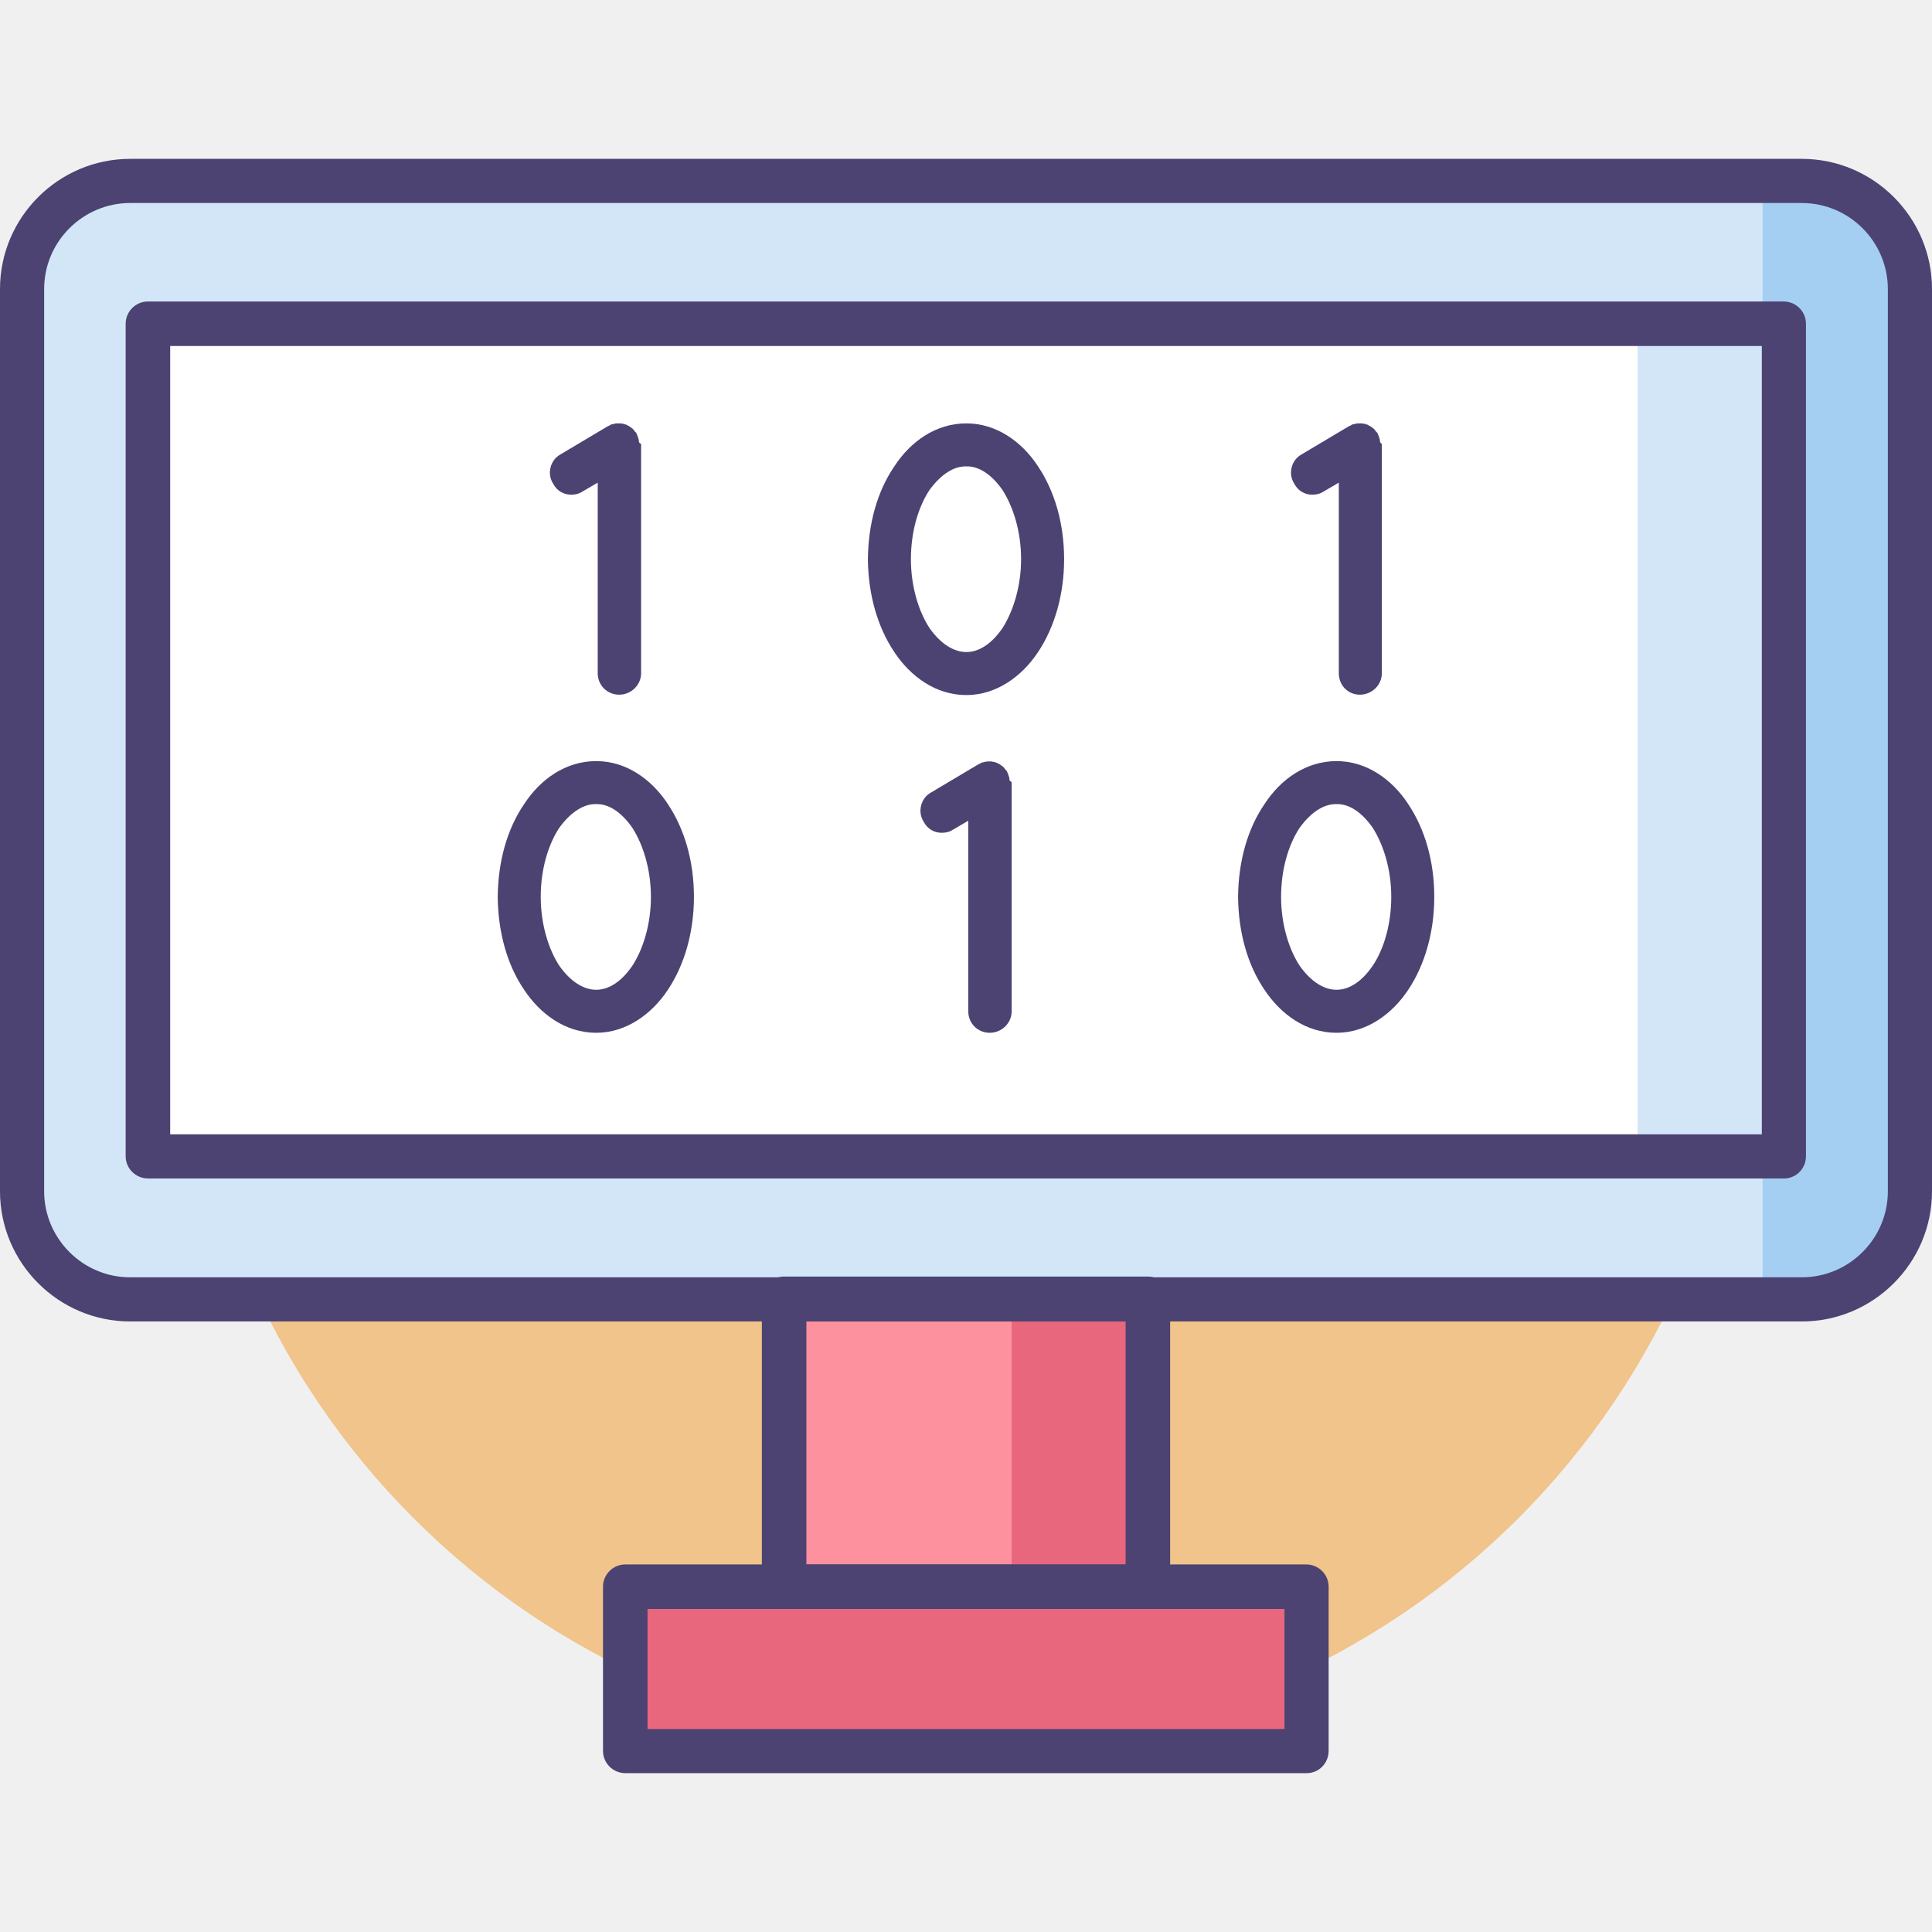
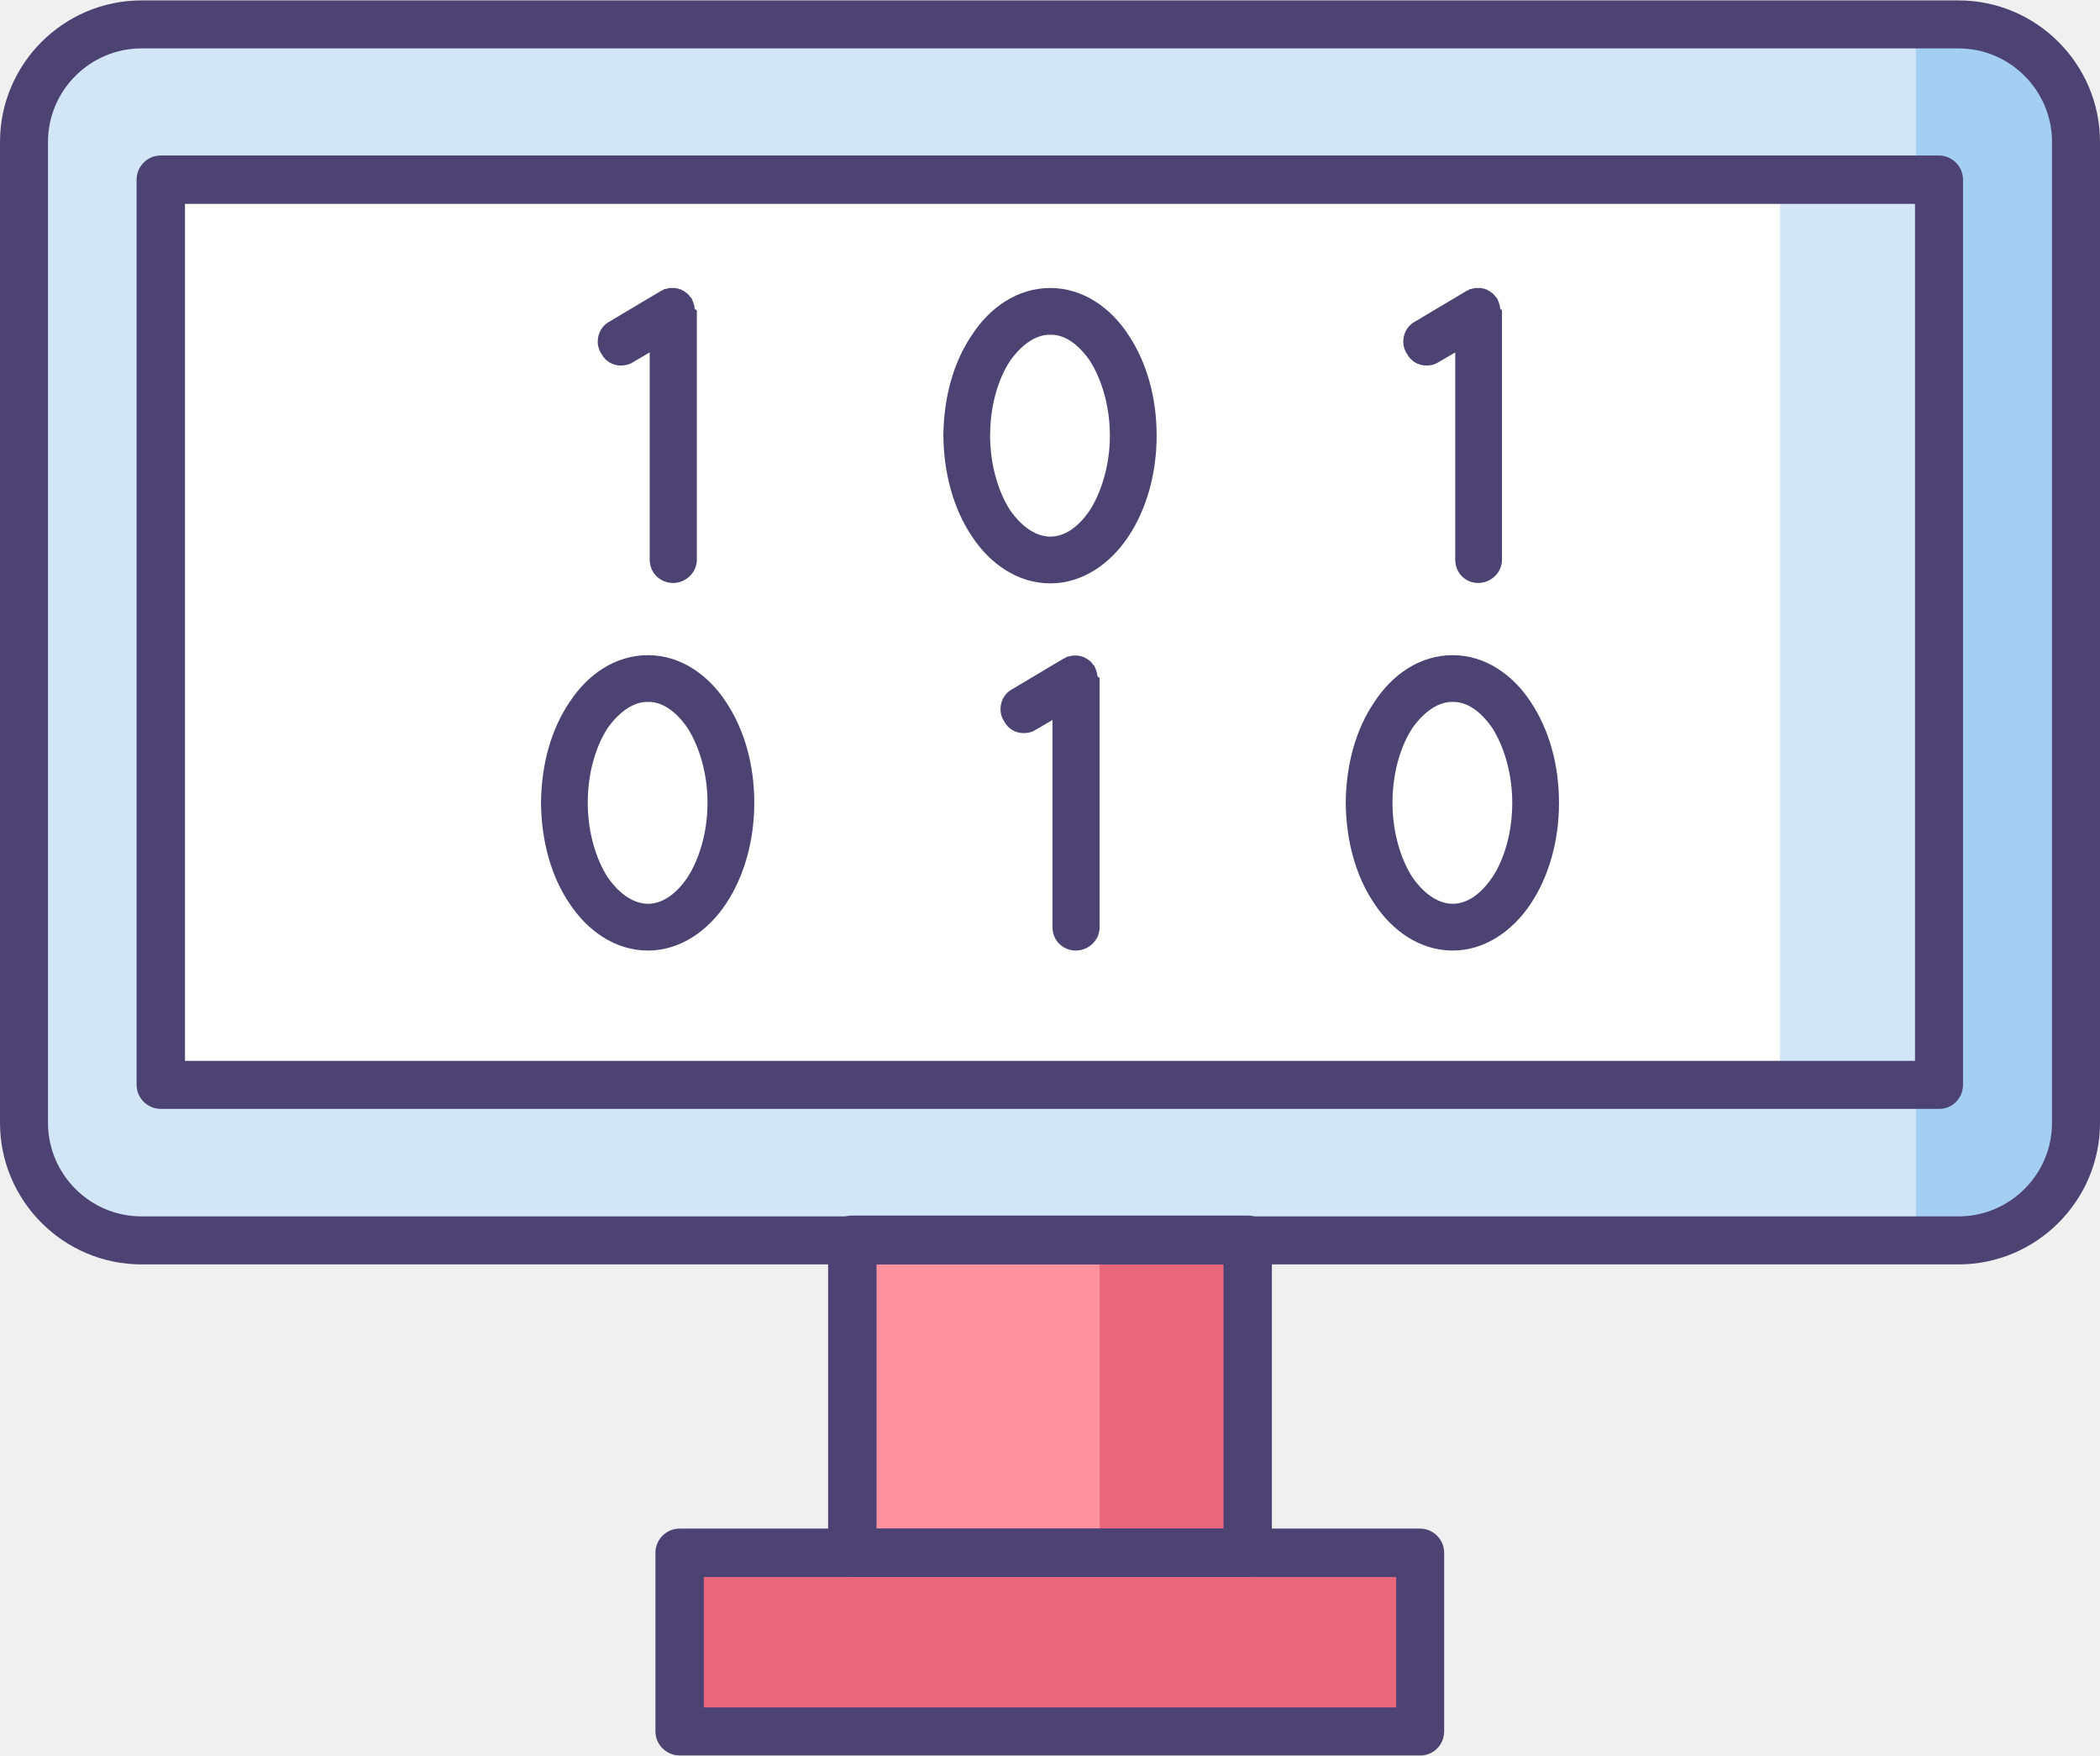
- <svg xmlns="http://www.w3.org/2000/svg" version="1.1" id="Icon_Set" x="0px" y="0px" viewBox="0 0 512 512" style="enable-background:new 0 0 512 512;" xml:space="preserve">
-   <style type="text/css">
- 	.st0{fill:#FFFFFF;}
- 	.st1{fill:#F0C48A;}
- 	.st2{fill:#FD919E;}
- 	.st3{fill:#E8677D;}
- 	.st4{fill:#4C4372;}
- 	.st5{fill:#D3E6F8;}
- 	.st6{fill:#A4CFF2;}
- 	.st7{fill:#7BABF1;}
- 	.st8{fill:none;stroke:#4C4372;stroke-width:12;stroke-linecap:round;stroke-linejoin:round;stroke-miterlimit:10;}
- </style>
-   <g id="Binary_Code">
-     <g>
-       <circle class="st1" cx="256" cy="256" r="207" />
-       <g>
-         <g>
-           <rect x="207.8" y="344.3" class="st2" width="96.4" height="76.2" />
-         </g>
-         <g>
-           <rect x="268.1" y="346" class="st3" width="36" height="68.6" />
-         </g>
-         <g>
-           <rect x="165.7" y="420.5" class="st3" width="180.5" height="43.5" />
-         </g>
-         <g>
-           <path class="st5" d="M477.5,344.3h-443c-15.8,0-28.6-12.8-28.6-28.6V76.6C5.9,60.8,18.7,48,34.5,48h443      c15.8,0,28.6,12.8,28.6,28.6v239.1C506.1,331.5,493.3,344.3,477.5,344.3z" />
-         </g>
-         <g>
-           <path class="st6" d="M472.2,344.3h-5.1V51h5.1c17,0,30.9,13.8,30.9,30.9v231.6C503,330.5,489.2,344.3,472.2,344.3z" />
-         </g>
-         <g>
-           <rect x="39.2" y="85.8" class="st0" width="433.5" height="220.6" />
-         </g>
-         <g>
-           <rect x="434" y="87.3" class="st5" width="36" height="219.2" />
-         </g>
-         <g>
-           <path class="st4" d="M477.5,350.2h-443c-19,0-34.5-15.5-34.5-34.5V76.6c0-19,15.5-34.5,34.5-34.5h443c19,0,34.5,15.5,34.5,34.5      v239.1C512,334.7,496.5,350.2,477.5,350.2z M34.5,53.8c-12.5,0-22.8,10.2-22.8,22.8v239.1c0,12.5,10.2,22.8,22.8,22.8h443      c12.5,0,22.8-10.2,22.8-22.8V76.6c0-12.5-10.2-22.8-22.8-22.8H34.5z" />
-         </g>
-         <g>
-           <path class="st4" d="M472.8,312.3H39.2c-3.2,0-5.9-2.6-5.9-5.9V85.8c0-3.2,2.6-5.9,5.9-5.9h433.5c3.2,0,5.9,2.6,5.9,5.9v220.6      C478.6,309.7,476,312.3,472.8,312.3z M45.1,300.6h421.8V91.7H45.1V300.6z" />
-         </g>
-         <g>
-           <path class="st4" d="M304.2,426.3h-96.4c-3.2,0-5.9-2.6-5.9-5.9v-76.2c0-3.2,2.6-5.9,5.9-5.9h96.4c3.2,0,5.9,2.6,5.9,5.9v76.2      C310,423.7,307.4,426.3,304.2,426.3z M213.7,414.6h84.6v-64.4h-84.6V414.6z" />
-         </g>
-         <g>
-           <path class="st4" d="M346.3,469.9H165.7c-3.2,0-5.9-2.6-5.9-5.9v-43.5c0-3.2,2.6-5.9,5.9-5.9h180.5c3.2,0,5.9,2.6,5.9,5.9V464      C352.1,467.3,349.5,469.9,346.3,469.9z M171.6,458.2h168.8v-31.8H171.6V458.2z" />
-         </g>
-         <g>
-           <path class="st4" d="M230,148.2c0.1-9.5,2.5-18,7-24.6c4.3-6.6,11-11.4,19.1-11.4c7.9,0,14.7,4.8,19,11.4      c4.4,6.6,6.9,15.1,6.9,24.6c0,9.3-2.5,18-6.9,24.6c-4.3,6.5-11.1,11.4-19,11.4c-8.1,0-14.8-4.9-19.1-11.4      C232.5,166.1,230.1,157.5,230,148.2z M270.6,148.2c0-7.4-2.1-13.9-4.9-18.3c-3-4.3-6.4-6.4-9.6-6.3c-3.2-0.1-6.7,2-9.8,6.3      c-2.9,4.4-4.9,10.9-4.9,18.3c0,7.3,2.1,13.9,4.9,18.2c3.1,4.4,6.6,6.4,9.8,6.4c3.2,0,6.6-2,9.6-6.4      C268.5,162,270.6,155.4,270.6,148.2z" />
-         </g>
-         <g>
-           <path class="st4" d="M268.1,207.4V268c0,3.2-2.7,5.7-5.8,5.7c-3.2,0-5.7-2.5-5.7-5.7v-50.5l-4.1,2.4c-0.9,0.6-2,0.8-2.9,0.8      c-2,0-3.8-1-4.8-2.9c-1.7-2.6-0.8-6.2,1.8-7.7l12.6-7.5c0.1-0.1,0.3-0.1,0.4-0.2c0.2,0,0.3-0.2,0.5-0.3c0.2,0,0.4-0.1,0.6-0.1      c0.1-0.1,0.3-0.1,0.4-0.1c0.2-0.1,0.5-0.1,0.7-0.1c0.1,0,0.2,0,0.3,0h0.1c0.3,0,0.5,0,0.7,0c0.1,0.1,0.3,0.1,0.4,0.1      c0.3,0,0.4,0.1,0.6,0.2c0.1,0,0.3,0,0.4,0.1c0.3,0.2,0.4,0.3,0.6,0.3c0.1,0.1,0.2,0.2,0.4,0.3c0.1,0.1,0.3,0.2,0.4,0.3      c0.2,0.1,0.3,0.3,0.4,0.4c0.1,0.1,0.2,0.2,0.3,0.4c0.1,0.1,0.3,0.3,0.4,0.4l0.1,0.2c0,0.1,0.1,0.2,0.1,0.3      c0.1,0.2,0.2,0.3,0.2,0.5c0.1,0.2,0.1,0.4,0.2,0.5c0,0.2,0.1,0.4,0.1,0.5c0,0.3,0,0.5,0.2,0.7      C268.1,207.2,268.1,207.3,268.1,207.4z" />
-         </g>
-         <g>
-           <g>
-             <path class="st4" d="M169.9,117.8v60.6c0,3.2-2.7,5.7-5.8,5.7c-3.2,0-5.7-2.5-5.7-5.7v-50.5l-4.1,2.4c-0.9,0.6-2,0.8-2.9,0.8       c-2,0-3.8-1-4.8-2.9c-1.7-2.6-0.8-6.2,1.8-7.7l12.6-7.5c0.1-0.1,0.3-0.1,0.4-0.2c0.2,0,0.3-0.2,0.5-0.3c0.2,0,0.4-0.1,0.6-0.1       c0.1-0.1,0.3-0.1,0.4-0.1c0.2-0.1,0.5-0.1,0.7-0.1c0.1,0,0.2,0,0.3,0h0.1c0.3,0,0.5,0,0.7,0c0.1,0.1,0.3,0.1,0.4,0.1       c0.3,0,0.4,0.1,0.6,0.2c0.1,0,0.3,0,0.4,0.1c0.3,0.2,0.4,0.3,0.6,0.3c0.1,0.1,0.2,0.2,0.4,0.3c0.1,0.1,0.3,0.2,0.4,0.3       c0.2,0.1,0.3,0.3,0.4,0.4c0.1,0.1,0.2,0.2,0.3,0.4c0.1,0.1,0.3,0.3,0.4,0.4l0.1,0.2c0,0.1,0.1,0.2,0.1,0.3       c0.1,0.2,0.2,0.3,0.2,0.5c0.1,0.2,0.1,0.4,0.2,0.5c0,0.2,0.1,0.4,0.1,0.5c0,0.3,0,0.5,0.2,0.7       C169.9,117.6,169.9,117.7,169.9,117.8z" />
-           </g>
-           <g>
-             <path class="st4" d="M366.2,117.8v60.6c0,3.2-2.7,5.7-5.8,5.7c-3.2,0-5.6-2.5-5.6-5.7v-50.5l-4.1,2.4c-0.9,0.6-2,0.8-2.9,0.8       c-2,0-3.8-1-4.8-2.9c-1.7-2.6-0.8-6.2,1.8-7.7l12.6-7.5c0.1-0.1,0.3-0.1,0.4-0.2c0.2,0,0.3-0.2,0.5-0.3c0.2,0,0.4-0.1,0.6-0.1       c0.1-0.1,0.3-0.1,0.4-0.1c0.2-0.1,0.5-0.1,0.7-0.1c0.1,0,0.2,0,0.3,0h0.1c0.3,0,0.5,0,0.7,0c0.1,0.1,0.3,0.1,0.4,0.1       c0.3,0,0.4,0.1,0.6,0.2c0.1,0,0.3,0,0.4,0.1c0.3,0.2,0.4,0.3,0.6,0.3c0.1,0.1,0.2,0.2,0.4,0.3c0.1,0.1,0.3,0.2,0.4,0.3       c0.2,0.1,0.3,0.3,0.4,0.4c0.1,0.1,0.2,0.2,0.3,0.4c0.1,0.1,0.3,0.3,0.4,0.4l0.1,0.2c0,0.1,0.1,0.2,0.1,0.3       c0.1,0.2,0.2,0.3,0.2,0.5c0.1,0.2,0.1,0.4,0.2,0.5c0,0.2,0.1,0.4,0.1,0.5c0,0.3,0,0.5,0.2,0.7       C366.2,117.6,366.2,117.7,366.2,117.8z" />
-           </g>
-           <g>
-             <path class="st4" d="M131.9,237.7c0.1-9.5,2.5-18,7-24.6c4.3-6.6,11-11.4,19.1-11.4c7.9,0,14.7,4.8,19,11.4       c4.4,6.6,6.9,15.1,6.9,24.6c0,9.3-2.5,18-6.9,24.6c-4.3,6.5-11.1,11.4-19,11.4c-8.1,0-14.8-4.9-19.1-11.4       C134.4,255.7,132,247.1,131.9,237.7z M172.5,237.7c0-7.4-2.1-13.9-4.9-18.3c-3-4.3-6.4-6.4-9.6-6.3c-3.2-0.1-6.7,2-9.8,6.3       c-2.9,4.4-4.9,10.9-4.9,18.3c0,7.3,2.1,13.9,4.9,18.2c3.1,4.4,6.6,6.4,9.8,6.4c3.2,0,6.6-2,9.6-6.4       C170.4,251.6,172.5,245,172.5,237.7z" />
-           </g>
-           <g>
-             <path class="st4" d="M328.1,237.7c0.1-9.5,2.5-18,7-24.6c4.3-6.6,11-11.4,19.1-11.4c7.9,0,14.7,4.8,19,11.4       c4.4,6.6,6.9,15.1,6.9,24.6c0,9.3-2.5,18-6.9,24.6c-4.3,6.5-11.1,11.4-19,11.4c-8.1,0-14.8-4.9-19.1-11.4       C330.6,255.7,328.2,247.1,328.1,237.7z M368.7,237.7c0-7.4-2.1-13.9-4.9-18.3c-3-4.3-6.4-6.4-9.6-6.3c-3.2-0.1-6.7,2-9.8,6.3       c-2.9,4.4-4.9,10.9-4.9,18.3c0,7.3,2.1,13.9,4.9,18.2c3.1,4.4,6.6,6.4,9.8,6.4s6.6-2,9.6-6.4       C366.7,251.6,368.7,245,368.7,237.7z" />
+ <svg xmlns="http://www.w3.org/2000/svg" width="512px" height="428px" viewBox="0 0 512 428" version="1.1">
+   <defs />
+   <g id="Page-1" stroke="none" stroke-width="1" fill="none" fill-rule="evenodd">
+     <g id="Desktop-HD-Copy" transform="translate(-683, -227)" fill-rule="nonzero">
+       <g id="tech" transform="translate(683, 227)">
+         <g id="Group">
+           <rect id="Rectangle-path" fill="#FD919E" x="207.8" y="302.3" width="96.4" height="76.2" />
+           <rect id="Rectangle-path" fill="#E8677D" x="268.1" y="304" width="36" height="68.6" />
+           <rect id="Rectangle-path" fill="#E8677D" x="165.7" y="378.5" width="180.5" height="43.5" />
+           <path d="M477.5,302.3 L34.5,302.3 C18.7,302.3 5.9,289.5 5.9,273.7 L5.9,34.6 C5.9,18.8 18.7,6 34.5,6 L477.5,6 C493.3,6 506.1,18.8 506.1,34.6 L506.1,273.7 C506.1,289.5 493.3,302.3 477.5,302.3 Z" id="Shape" fill="#D3E6F8" />
+           <path d="M472.2,302.3 L467.1,302.3 L467.1,9 L472.2,9 C489.2,9 503.1,22.8 503.1,39.9 L503.1,271.5 C503,288.5 489.2,302.3 472.2,302.3 Z" id="Shape" fill="#A4CFF2" />
+           <rect id="Rectangle-path" fill="#FFFFFF" x="39.2" y="43.8" width="433.5" height="220.6" />
+           <rect id="Rectangle-path" fill="#D3E6F8" x="434" y="45.3" width="36" height="219.2" />
+           <path d="M477.5,308.2 L34.5,308.2 C15.5,308.2 0,292.7 0,273.7 L0,34.6 C0,15.6 15.5,0.1 34.5,0.1 L477.5,0.1 C496.5,0.1 512,15.6 512,34.6 L512,273.7 C512,292.7 496.5,308.2 477.5,308.2 Z M34.5,11.8 C22,11.8 11.7,22 11.7,34.6 L11.7,273.7 C11.7,286.2 21.9,296.5 34.5,296.5 L477.5,296.5 C490,296.5 500.3,286.3 500.3,273.7 L500.3,34.6 C500.3,22.1 490.1,11.8 477.5,11.8 L34.5,11.8 Z" id="Shape" fill="#4C4372" />
+           <path d="M472.8,270.3 L39.2,270.3 C36,270.3 33.3,267.7 33.3,264.4 L33.3,43.8 C33.3,40.6 35.9,37.9 39.2,37.9 L472.7,37.9 C475.9,37.9 478.6,40.5 478.6,43.8 L478.6,264.4 C478.6,267.7 476,270.3 472.8,270.3 Z M45.1,258.6 L466.9,258.6 L466.9,49.7 L45.1,49.7 L45.1,258.6 Z" id="Shape" fill="#4C4372" />
+           <path d="M304.2,384.3 L207.8,384.3 C204.6,384.3 201.9,381.7 201.9,378.4 L201.9,302.2 C201.9,299 204.5,296.3 207.8,296.3 L304.2,296.3 C307.4,296.3 310.1,298.9 310.1,302.2 L310.1,378.4 C310,381.7 307.4,384.3 304.2,384.3 Z M213.7,372.6 L298.3,372.6 L298.3,308.2 L213.7,308.2 L213.7,372.6 Z" id="Shape" fill="#4C4372" />
+           <path d="M346.3,427.9 L165.7,427.9 C162.5,427.9 159.8,425.3 159.8,422 L159.8,378.5 C159.8,375.3 162.4,372.6 165.7,372.6 L346.2,372.6 C349.4,372.6 352.1,375.2 352.1,378.5 L352.1,422 C352.1,425.3 349.5,427.9 346.3,427.9 Z M171.6,416.2 L340.4,416.2 L340.4,384.4 L171.6,384.4 L171.6,416.2 Z" id="Shape" fill="#4C4372" />
+           <path d="M230,106.2 C230.1,96.7 232.5,88.2 237,81.6 C241.3,75 248,70.2 256.1,70.2 C264,70.2 270.8,75 275.1,81.6 C279.5,88.2 282,96.7 282,106.2 C282,115.5 279.5,124.2 275.1,130.8 C270.8,137.3 264,142.2 256.1,142.2 C248,142.2 241.3,137.3 237,130.8 C232.5,124.1 230.1,115.5 230,106.2 Z M270.6,106.2 C270.6,98.8 268.5,92.3 265.7,87.9 C262.7,83.6 259.3,81.5 256.1,81.6 C252.9,81.5 249.4,83.6 246.3,87.9 C243.4,92.3 241.4,98.8 241.4,106.2 C241.4,113.5 243.5,120.1 246.3,124.4 C249.4,128.8 252.9,130.8 256.1,130.8 C259.3,130.8 262.7,128.8 265.7,124.4 C268.5,120 270.6,113.4 270.6,106.2 Z" id="Shape" fill="#4C4372" />
+           <path d="M268.1,165.4 L268.1,226 C268.1,229.2 265.4,231.7 262.3,231.7 C259.1,231.7 256.6,229.2 256.6,226 L256.6,175.5 L252.5,177.9 C251.6,178.5 250.5,178.7 249.6,178.7 C247.6,178.7 245.8,177.7 244.8,175.8 C243.1,173.2 244,169.6 246.6,168.1 L259.2,160.6 C259.3,160.5 259.5,160.5 259.6,160.4 C259.8,160.4 259.9,160.2 260.1,160.1 C260.3,160.1 260.5,160 260.7,160 C260.8,159.9 261,159.9 261.1,159.9 C261.3,159.8 261.6,159.8 261.8,159.8 C261.9,159.8 262,159.8 262.1,159.8 L262.2,159.8 C262.5,159.8 262.7,159.8 262.9,159.8 C263,159.9 263.2,159.9 263.3,159.9 C263.6,159.9 263.7,160 263.9,160.1 C264,160.1 264.2,160.1 264.3,160.2 C264.6,160.4 264.7,160.5 264.9,160.5 C265,160.6 265.1,160.7 265.3,160.8 C265.4,160.9 265.6,161 265.7,161.1 C265.9,161.2 266,161.4 266.1,161.5 C266.2,161.6 266.3,161.7 266.4,161.9 C266.5,162 266.7,162.2 266.8,162.3 L266.9,162.5 C266.9,162.6 267,162.7 267,162.8 C267.1,163 267.2,163.1 267.2,163.3 C267.3,163.5 267.3,163.7 267.4,163.8 C267.4,164 267.5,164.2 267.5,164.3 C267.5,164.6 267.5,164.8 267.7,165 C268.1,165.2 268.1,165.3 268.1,165.4 Z" id="Shape" fill="#4C4372" />
+           <g transform="translate(131, 70)" fill="#4C4372" id="Shape">
+             <path d="M38.9,5.8 L38.9,66.4 C38.9,69.6 36.2,72.1 33.1,72.1 C29.9,72.1 27.4,69.6 27.4,66.4 L27.4,15.9 L23.3,18.3 C22.4,18.9 21.3,19.1 20.4,19.1 C18.4,19.1 16.6,18.1 15.6,16.2 C13.9,13.6 14.8,10 17.4,8.5 L30,1 C30.1,0.9 30.3,0.9 30.4,0.8 C30.6,0.8 30.7,0.6 30.9,0.5 C31.1,0.5 31.3,0.4 31.5,0.4 C31.6,0.3 31.8,0.3 31.9,0.3 C32.1,0.2 32.4,0.2 32.6,0.2 C32.7,0.2 32.8,0.2 32.9,0.2 L33,0.2 C33.3,0.2 33.5,0.2 33.7,0.2 C33.8,0.3 34,0.3 34.1,0.3 C34.4,0.3 34.5,0.4 34.7,0.5 C34.8,0.5 35,0.5 35.1,0.6 C35.4,0.8 35.5,0.9 35.7,0.9 C35.8,1 35.9,1.1 36.1,1.2 C36.2,1.3 36.4,1.4 36.5,1.5 C36.7,1.6 36.8,1.8 36.9,1.9 C37,2 37.1,2.1 37.2,2.3 C37.3,2.4 37.5,2.6 37.6,2.7 L37.7,2.9 C37.7,3 37.8,3.1 37.8,3.2 C37.9,3.4 38,3.5 38,3.7 C38.1,3.9 38.1,4.1 38.2,4.2 C38.2,4.4 38.3,4.6 38.3,4.7 C38.3,5 38.3,5.2 38.5,5.4 C38.9,5.6 38.9,5.7 38.9,5.8 Z" />
+             <path d="M235.2,5.8 L235.2,66.4 C235.2,69.6 232.5,72.1 229.4,72.1 C226.2,72.1 223.8,69.6 223.8,66.4 L223.8,15.9 L219.7,18.3 C218.8,18.9 217.7,19.1 216.8,19.1 C214.8,19.1 213,18.1 212,16.2 C210.3,13.6 211.2,10 213.8,8.5 L226.4,1 C226.5,0.9 226.7,0.9 226.8,0.8 C227,0.8 227.1,0.6 227.3,0.5 C227.5,0.5 227.7,0.4 227.9,0.4 C228,0.3 228.2,0.3 228.3,0.3 C228.5,0.2 228.8,0.2 229,0.2 C229.1,0.2 229.2,0.2 229.3,0.2 L229.4,0.2 C229.7,0.2 229.9,0.2 230.1,0.2 C230.2,0.3 230.4,0.3 230.5,0.3 C230.8,0.3 230.9,0.4 231.1,0.5 C231.2,0.5 231.4,0.5 231.5,0.6 C231.8,0.8 231.9,0.9 232.1,0.9 C232.2,1 232.3,1.1 232.5,1.2 C232.6,1.3 232.8,1.4 232.9,1.5 C233.1,1.6 233.2,1.8 233.3,1.9 C233.4,2 233.5,2.1 233.6,2.3 C233.7,2.4 233.9,2.6 234,2.7 L234.1,2.9 C234.1,3 234.2,3.1 234.2,3.2 C234.3,3.4 234.4,3.5 234.4,3.7 C234.5,3.9 234.5,4.1 234.6,4.2 C234.6,4.4 234.7,4.6 234.7,4.7 C234.7,5 234.7,5.2 234.9,5.4 C235.2,5.6 235.2,5.7 235.2,5.8 Z" />
+             <path d="M0.9,125.7 C1,116.2 3.4,107.7 7.9,101.1 C12.2,94.5 18.9,89.7 27,89.7 C34.9,89.7 41.7,94.5 46,101.1 C50.4,107.7 52.9,116.2 52.9,125.7 C52.9,135 50.4,143.7 46,150.3 C41.7,156.8 34.9,161.7 27,161.7 C18.9,161.7 12.2,156.8 7.9,150.3 C3.4,143.7 1,135.1 0.9,125.7 Z M41.5,125.7 C41.5,118.3 39.4,111.8 36.6,107.4 C33.6,103.1 30.2,101 27,101.1 C23.8,101 20.3,103.1 17.2,107.4 C14.3,111.8 12.3,118.3 12.3,125.7 C12.3,133 14.4,139.6 17.2,143.9 C20.3,148.3 23.8,150.3 27,150.3 C30.2,150.3 33.6,148.3 36.6,143.9 C39.4,139.6 41.5,133 41.5,125.7 Z" />
+             <path d="M197.1,125.7 C197.2,116.2 199.6,107.7 204.1,101.1 C208.4,94.5 215.1,89.7 223.2,89.7 C231.1,89.7 237.9,94.5 242.2,101.1 C246.6,107.7 249.1,116.2 249.1,125.7 C249.1,135 246.6,143.7 242.2,150.3 C237.9,156.8 231.1,161.7 223.2,161.7 C215.1,161.7 208.4,156.8 204.1,150.3 C199.6,143.7 197.2,135.1 197.1,125.7 Z M237.7,125.7 C237.7,118.3 235.6,111.8 232.8,107.4 C229.8,103.1 226.4,101 223.2,101.1 C220,101 216.5,103.1 213.4,107.4 C210.5,111.8 208.5,118.3 208.5,125.7 C208.5,133 210.6,139.6 213.4,143.9 C216.5,148.3 220,150.3 223.2,150.3 C226.4,150.3 229.8,148.3 232.8,143.9 C235.7,139.6 237.7,133 237.7,125.7 Z" />
          </g>
        </g>
      </g>
    </g>
  </g>
</svg>
